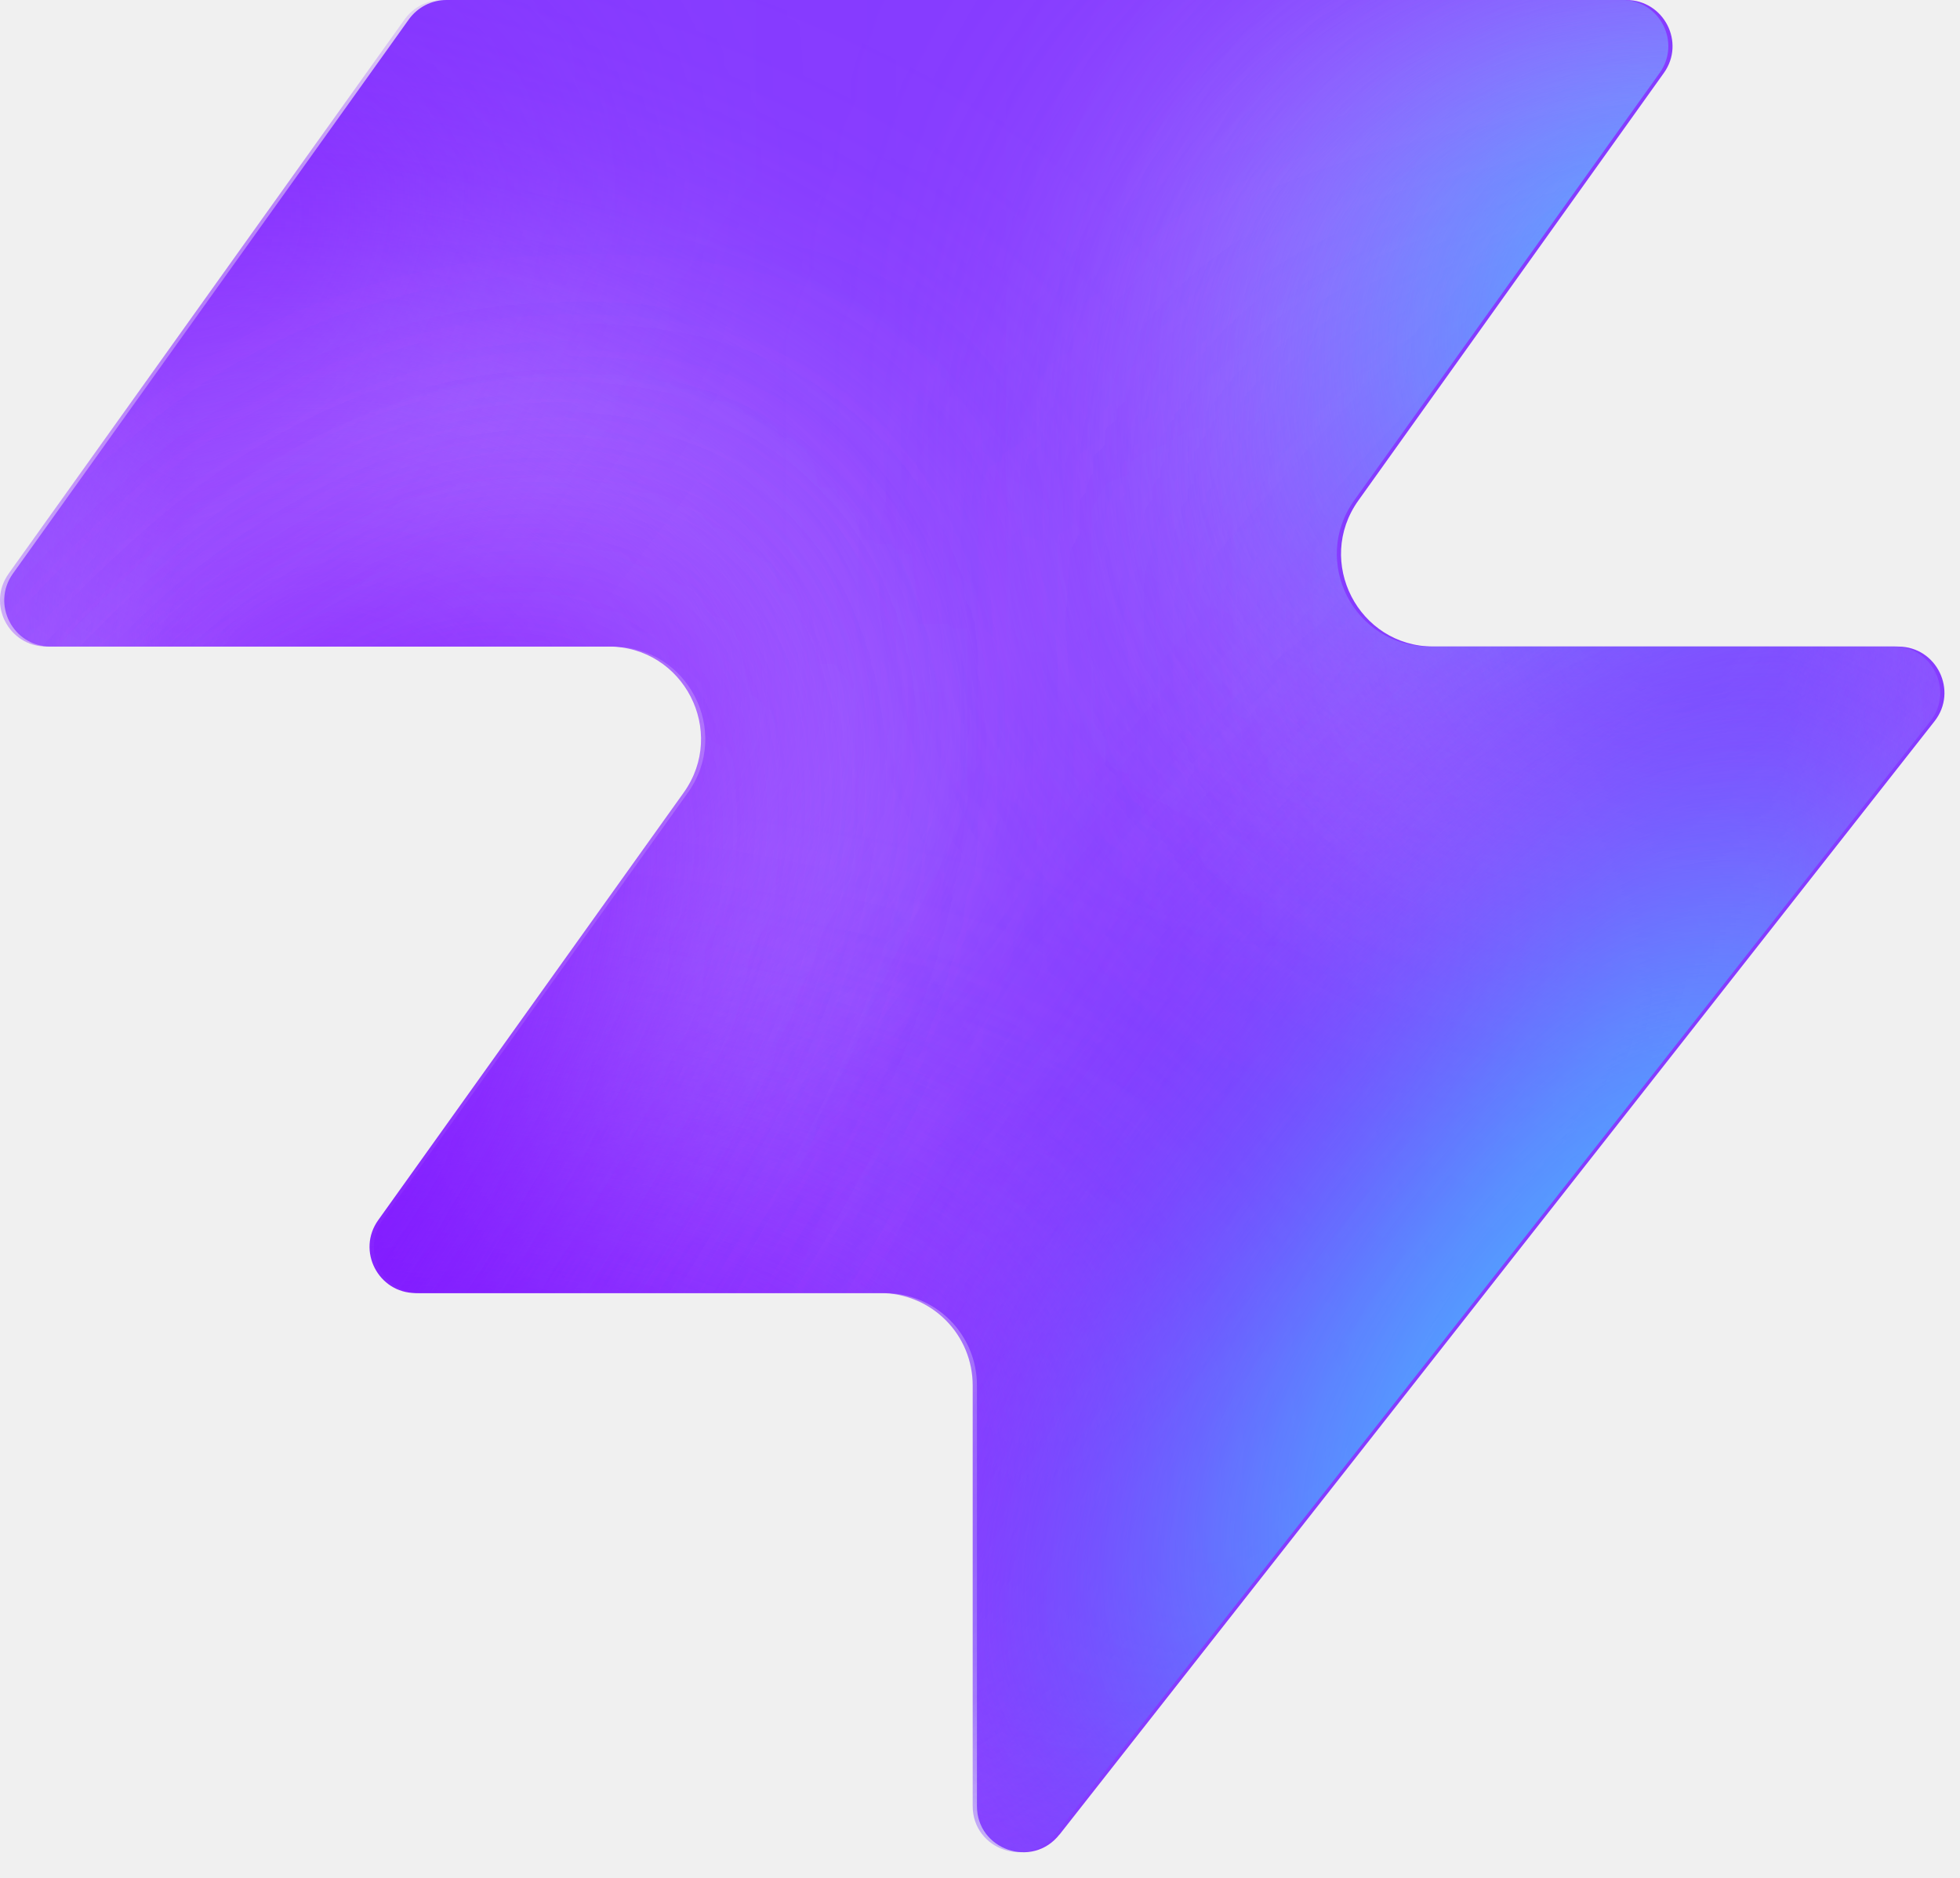
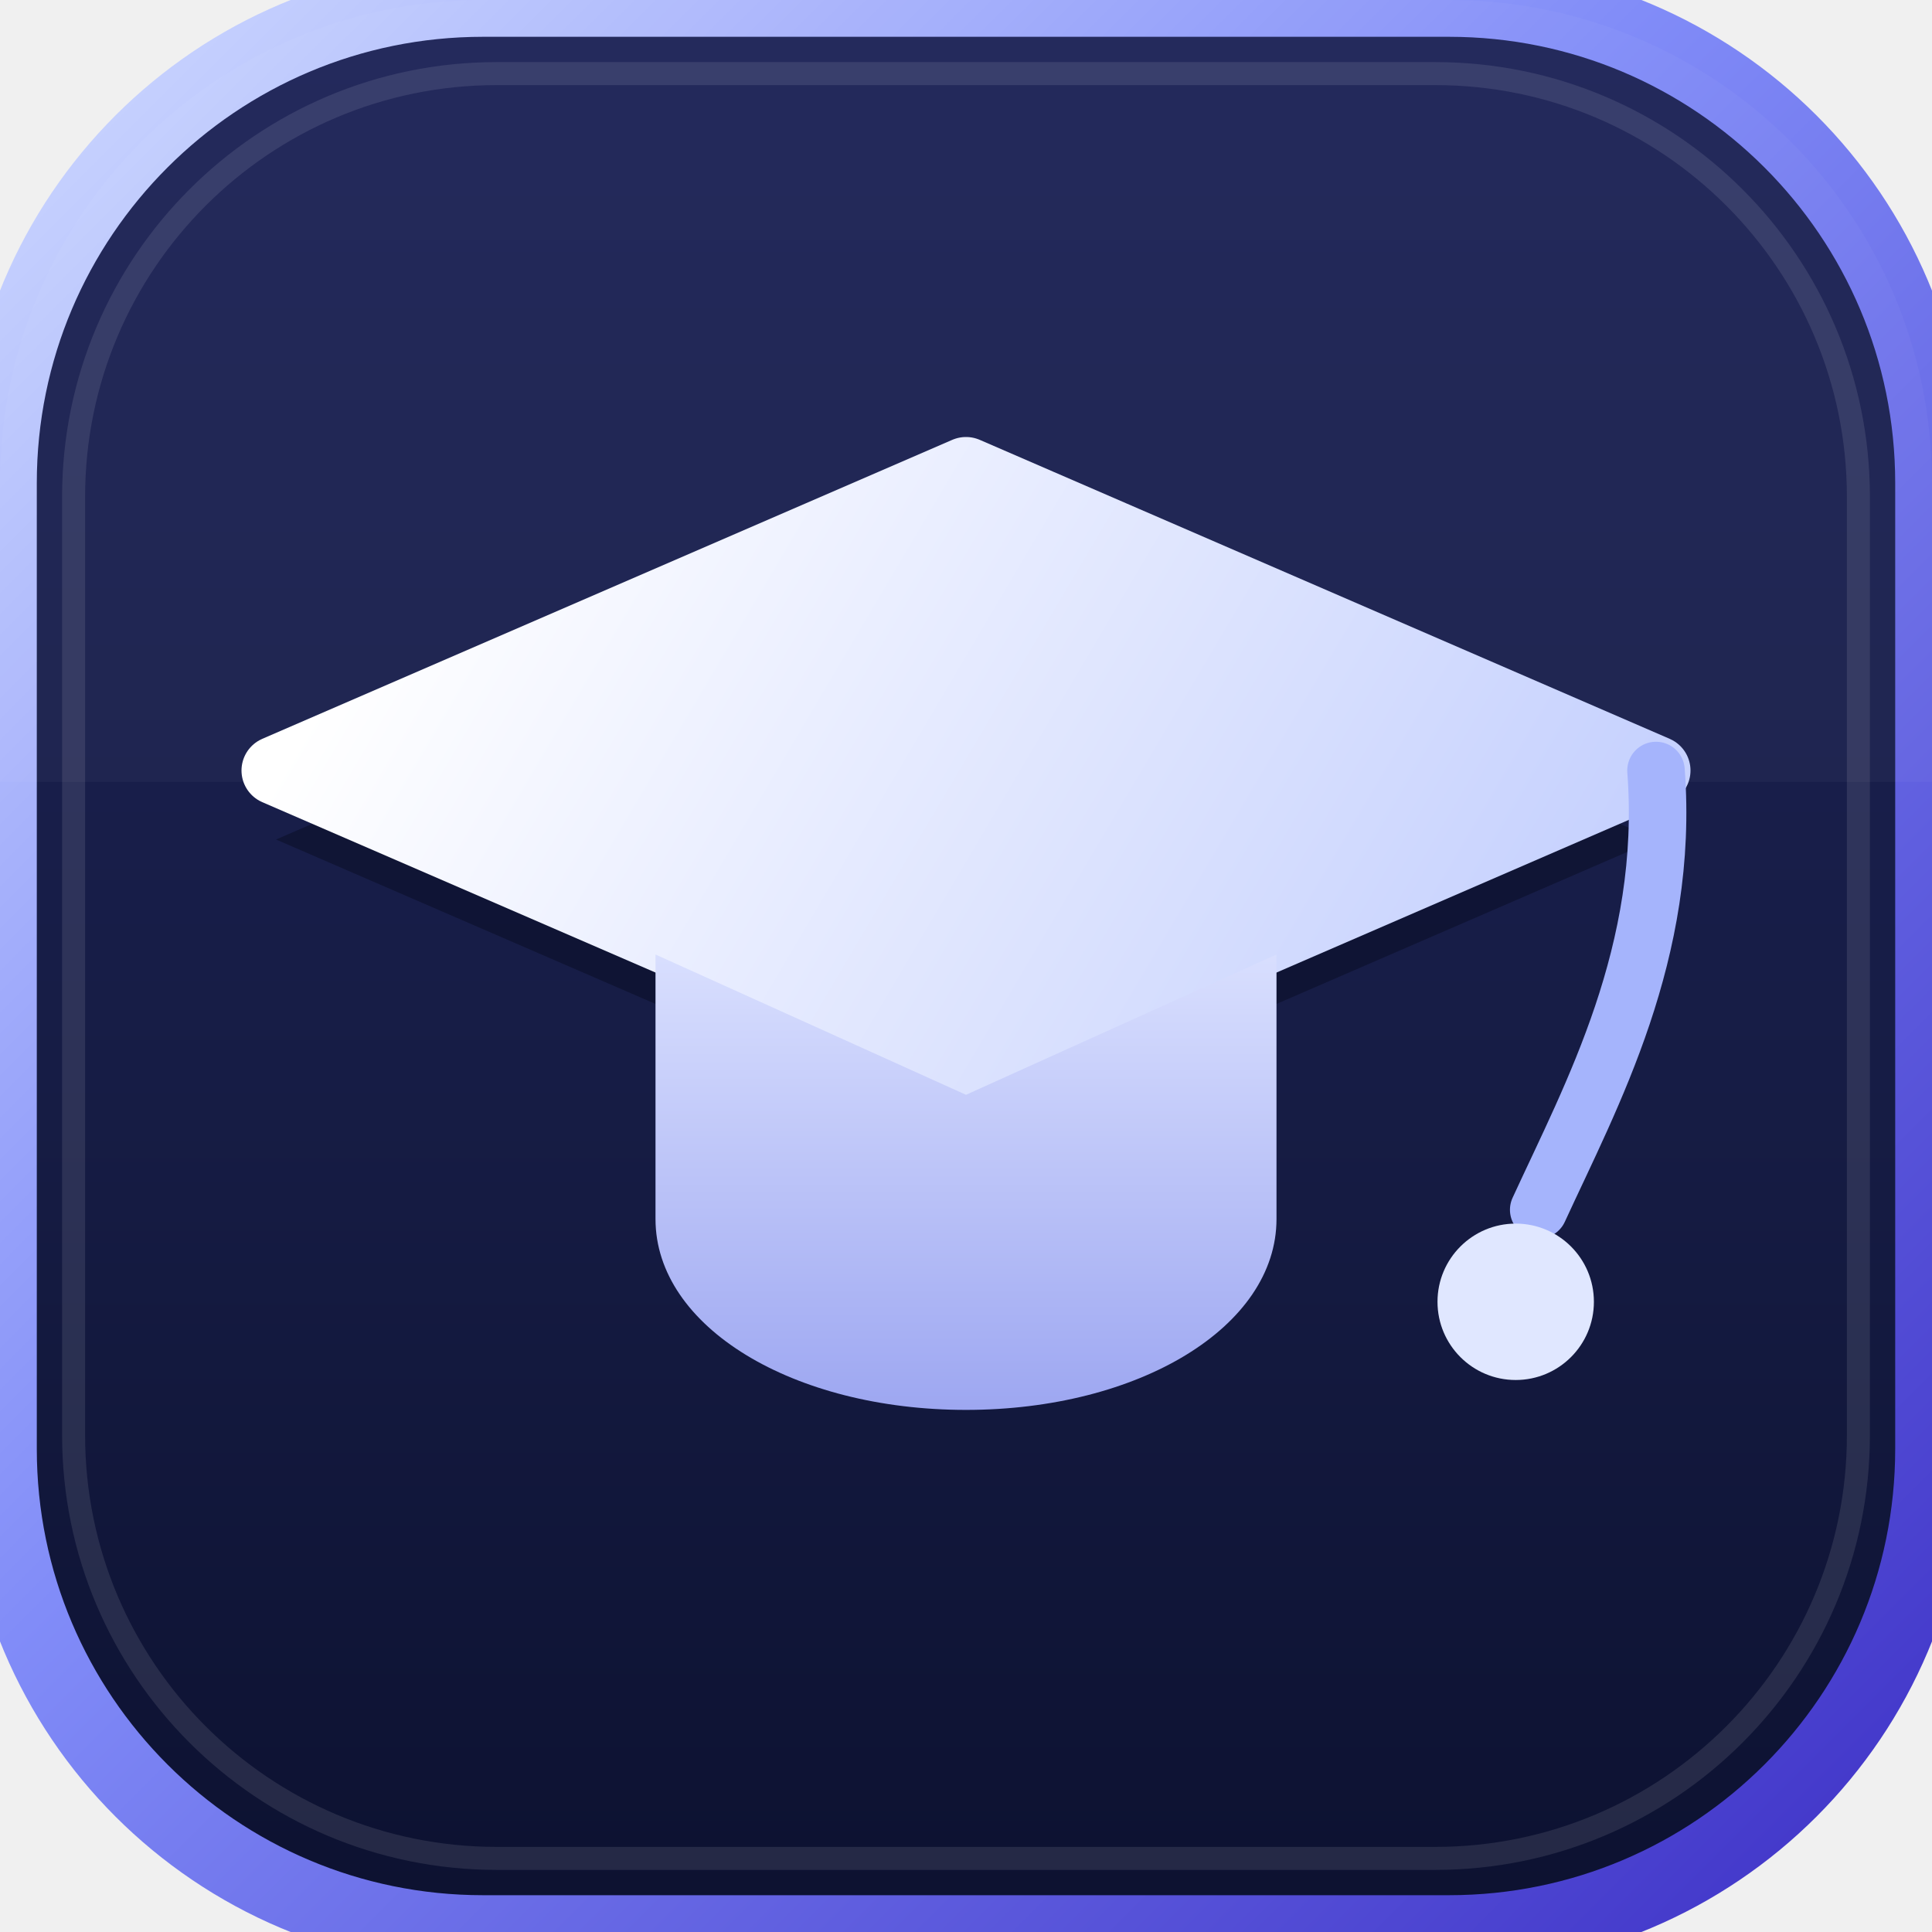
- <svg xmlns="http://www.w3.org/2000/svg" width="48" height="46" fill="none" viewBox="0 0 48 46">
-   <path fill="#863bff" d="M25.946 44.938c-.664.845-2.021.375-2.021-.698V33.937a2.26 2.26 0 0 0-2.262-2.262H10.287c-.92 0-1.456-1.04-.92-1.788l7.48-10.471c1.07-1.497 0-3.578-1.842-3.578H1.237c-.92 0-1.456-1.04-.92-1.788L10.013.474c.214-.297.556-.474.92-.474h28.894c.92 0 1.456 1.04.92 1.788l-7.48 10.471c-1.07 1.498 0 3.579 1.842 3.579h11.377c.943 0 1.473 1.088.89 1.83L25.947 44.94z" style="fill:#863bff;fill:color(display-p3 .525 .23 1);fill-opacity:1" />
-   <mask id="a" width="48" height="46" x="0" y="0" maskUnits="userSpaceOnUse" style="mask-type:alpha">
-     <path fill="#000" d="M25.842 44.938c-.664.844-2.021.375-2.021-.698V33.937a2.26 2.26 0 0 0-2.262-2.262H10.183c-.92 0-1.456-1.04-.92-1.788l7.48-10.471c1.07-1.498 0-3.579-1.842-3.579H1.133c-.92 0-1.456-1.04-.92-1.787L9.91.473c.214-.297.556-.474.92-.474h28.894c.92 0 1.456 1.04.92 1.788l-7.48 10.471c-1.07 1.498 0 3.578 1.842 3.578h11.377c.943 0 1.473 1.088.89 1.832L25.843 44.94z" style="fill:#000;fill-opacity:1" />
-   </mask>
-   <g mask="url(#a)">
-     <g filter="url(#b)">
-       <ellipse cx="5.508" cy="14.704" fill="#ede6ff" rx="5.508" ry="14.704" style="fill:#ede6ff;fill:color(display-p3 .927 .903 1);fill-opacity:1" transform="matrix(.00324 1 1 -.00324 -4.47 31.516)" />
-     </g>
-     <g filter="url(#c)">
-       <ellipse cx="10.399" cy="29.851" fill="#ede6ff" rx="10.399" ry="29.851" style="fill:#ede6ff;fill:color(display-p3 .927 .903 1);fill-opacity:1" transform="matrix(.00324 1 1 -.00324 -39.328 7.883)" />
-     </g>
-     <g filter="url(#d)">
-       <ellipse cx="5.508" cy="30.487" fill="#7e14ff" rx="5.508" ry="30.487" style="fill:#7e14ff;fill:color(display-p3 .492 .077 1);fill-opacity:1" transform="rotate(89.814 -25.913 -14.639)scale(1 -1)" />
-     </g>
-     <g filter="url(#e)">
-       <ellipse cx="5.508" cy="30.599" fill="#7e14ff" rx="5.508" ry="30.599" style="fill:#7e14ff;fill:color(display-p3 .492 .077 1);fill-opacity:1" transform="rotate(89.814 -32.644 -3.334)scale(1 -1)" />
-     </g>
-     <g filter="url(#f)">
-       <ellipse cx="5.508" cy="30.599" fill="#7e14ff" rx="5.508" ry="30.599" style="fill:#7e14ff;fill:color(display-p3 .492 .077 1);fill-opacity:1" transform="matrix(.00324 1 1 -.00324 -34.34 30.47)" />
-     </g>
-     <g filter="url(#g)">
-       <ellipse cx="14.072" cy="22.078" fill="#ede6ff" rx="14.072" ry="22.078" style="fill:#ede6ff;fill:color(display-p3 .927 .903 1);fill-opacity:1" transform="rotate(93.35 24.506 48.493)scale(-1 1)" />
-     </g>
-     <g filter="url(#h)">
-       <ellipse cx="3.47" cy="21.501" fill="#7e14ff" rx="3.47" ry="21.501" style="fill:#7e14ff;fill:color(display-p3 .492 .077 1);fill-opacity:1" transform="rotate(89.009 28.708 47.59)scale(-1 1)" />
-     </g>
-     <g filter="url(#i)">
-       <ellipse cx="3.47" cy="21.501" fill="#7e14ff" rx="3.47" ry="21.501" style="fill:#7e14ff;fill:color(display-p3 .492 .077 1);fill-opacity:1" transform="rotate(89.009 28.708 47.59)scale(-1 1)" />
-     </g>
-     <g filter="url(#j)">
-       <ellipse cx=".387" cy="8.972" fill="#7e14ff" rx="4.407" ry="29.108" style="fill:#7e14ff;fill:color(display-p3 .492 .077 1);fill-opacity:1" transform="rotate(39.51 .387 8.972)" />
-     </g>
-     <g filter="url(#k)">
-       <ellipse cx="47.523" cy="-6.092" fill="#7e14ff" rx="4.407" ry="29.108" style="fill:#7e14ff;fill:color(display-p3 .492 .077 1);fill-opacity:1" transform="rotate(37.892 47.523 -6.092)" />
-     </g>
-     <g filter="url(#l)">
-       <ellipse cx="41.412" cy="6.333" fill="#47bfff" rx="5.971" ry="9.665" style="fill:#47bfff;fill:color(display-p3 .28 .748 1);fill-opacity:1" transform="rotate(37.892 41.412 6.333)" />
-     </g>
-     <g filter="url(#m)">
-       <ellipse cx="-1.879" cy="38.332" fill="#7e14ff" rx="4.407" ry="29.108" style="fill:#7e14ff;fill:color(display-p3 .492 .077 1);fill-opacity:1" transform="rotate(37.892 -1.88 38.332)" />
-     </g>
-     <g filter="url(#n)">
-       <ellipse cx="-1.879" cy="38.332" fill="#7e14ff" rx="4.407" ry="29.108" style="fill:#7e14ff;fill:color(display-p3 .492 .077 1);fill-opacity:1" transform="rotate(37.892 -1.88 38.332)" />
-     </g>
-     <g filter="url(#o)">
-       <ellipse cx="35.651" cy="29.907" fill="#7e14ff" rx="4.407" ry="29.108" style="fill:#7e14ff;fill:color(display-p3 .492 .077 1);fill-opacity:1" transform="rotate(37.892 35.651 29.907)" />
-     </g>
-     <g filter="url(#p)">
-       <ellipse cx="38.418" cy="32.4" fill="#47bfff" rx="5.971" ry="15.297" style="fill:#47bfff;fill:color(display-p3 .28 .748 1);fill-opacity:1" transform="rotate(37.892 38.418 32.4)" />
-     </g>
-   </g>
+ <svg xmlns="http://www.w3.org/2000/svg" viewBox="6 6 84 84" width="96" height="96" fill="none" role="img" aria-label="CampusFlow">
  <defs>
-     <filter id="b" width="60.045" height="41.654" x="-19.77" y="16.149" color-interpolation-filters="sRGB" filterUnits="userSpaceOnUse">
-       <feFlood flood-opacity="0" result="BackgroundImageFix" />
-       <feBlend in="SourceGraphic" in2="BackgroundImageFix" result="shape" />
-       <feGaussianBlur result="effect1_foregroundBlur_2002_17158" stdDeviation="7.659" />
-     </filter>
-     <filter id="c" width="90.34" height="51.437" x="-54.613" y="-7.533" color-interpolation-filters="sRGB" filterUnits="userSpaceOnUse">
-       <feFlood flood-opacity="0" result="BackgroundImageFix" />
-       <feBlend in="SourceGraphic" in2="BackgroundImageFix" result="shape" />
-       <feGaussianBlur result="effect1_foregroundBlur_2002_17158" stdDeviation="7.659" />
-     </filter>
-     <filter id="d" width="79.355" height="29.4" x="-49.64" y="2.03" color-interpolation-filters="sRGB" filterUnits="userSpaceOnUse">
-       <feFlood flood-opacity="0" result="BackgroundImageFix" />
-       <feBlend in="SourceGraphic" in2="BackgroundImageFix" result="shape" />
-       <feGaussianBlur result="effect1_foregroundBlur_2002_17158" stdDeviation="4.596" />
-     </filter>
-     <filter id="e" width="79.579" height="29.4" x="-45.045" y="20.029" color-interpolation-filters="sRGB" filterUnits="userSpaceOnUse">
-       <feFlood flood-opacity="0" result="BackgroundImageFix" />
-       <feBlend in="SourceGraphic" in2="BackgroundImageFix" result="shape" />
-       <feGaussianBlur result="effect1_foregroundBlur_2002_17158" stdDeviation="4.596" />
-     </filter>
-     <filter id="f" width="79.579" height="29.4" x="-43.513" y="21.178" color-interpolation-filters="sRGB" filterUnits="userSpaceOnUse">
-       <feFlood flood-opacity="0" result="BackgroundImageFix" />
-       <feBlend in="SourceGraphic" in2="BackgroundImageFix" result="shape" />
-       <feGaussianBlur result="effect1_foregroundBlur_2002_17158" stdDeviation="4.596" />
-     </filter>
-     <filter id="g" width="74.749" height="58.852" x="15.756" y="-17.901" color-interpolation-filters="sRGB" filterUnits="userSpaceOnUse">
-       <feFlood flood-opacity="0" result="BackgroundImageFix" />
-       <feBlend in="SourceGraphic" in2="BackgroundImageFix" result="shape" />
-       <feGaussianBlur result="effect1_foregroundBlur_2002_17158" stdDeviation="7.659" />
-     </filter>
-     <filter id="h" width="61.377" height="25.362" x="23.548" y="2.284" color-interpolation-filters="sRGB" filterUnits="userSpaceOnUse">
-       <feFlood flood-opacity="0" result="BackgroundImageFix" />
-       <feBlend in="SourceGraphic" in2="BackgroundImageFix" result="shape" />
-       <feGaussianBlur result="effect1_foregroundBlur_2002_17158" stdDeviation="4.596" />
-     </filter>
-     <filter id="i" width="61.377" height="25.362" x="23.548" y="2.284" color-interpolation-filters="sRGB" filterUnits="userSpaceOnUse">
-       <feFlood flood-opacity="0" result="BackgroundImageFix" />
-       <feBlend in="SourceGraphic" in2="BackgroundImageFix" result="shape" />
-       <feGaussianBlur result="effect1_foregroundBlur_2002_17158" stdDeviation="4.596" />
-     </filter>
-     <filter id="j" width="56.045" height="63.649" x="-27.636" y="-22.853" color-interpolation-filters="sRGB" filterUnits="userSpaceOnUse">
-       <feFlood flood-opacity="0" result="BackgroundImageFix" />
-       <feBlend in="SourceGraphic" in2="BackgroundImageFix" result="shape" />
-       <feGaussianBlur result="effect1_foregroundBlur_2002_17158" stdDeviation="4.596" />
-     </filter>
-     <filter id="k" width="54.814" height="64.646" x="20.116" y="-38.415" color-interpolation-filters="sRGB" filterUnits="userSpaceOnUse">
-       <feFlood flood-opacity="0" result="BackgroundImageFix" />
-       <feBlend in="SourceGraphic" in2="BackgroundImageFix" result="shape" />
-       <feGaussianBlur result="effect1_foregroundBlur_2002_17158" stdDeviation="4.596" />
-     </filter>
-     <filter id="l" width="33.541" height="35.313" x="24.641" y="-11.323" color-interpolation-filters="sRGB" filterUnits="userSpaceOnUse">
-       <feFlood flood-opacity="0" result="BackgroundImageFix" />
-       <feBlend in="SourceGraphic" in2="BackgroundImageFix" result="shape" />
-       <feGaussianBlur result="effect1_foregroundBlur_2002_17158" stdDeviation="4.596" />
-     </filter>
-     <filter id="m" width="54.814" height="64.646" x="-29.286" y="6.009" color-interpolation-filters="sRGB" filterUnits="userSpaceOnUse">
-       <feFlood flood-opacity="0" result="BackgroundImageFix" />
-       <feBlend in="SourceGraphic" in2="BackgroundImageFix" result="shape" />
-       <feGaussianBlur result="effect1_foregroundBlur_2002_17158" stdDeviation="4.596" />
-     </filter>
-     <filter id="n" width="54.814" height="64.646" x="-29.286" y="6.009" color-interpolation-filters="sRGB" filterUnits="userSpaceOnUse">
-       <feFlood flood-opacity="0" result="BackgroundImageFix" />
-       <feBlend in="SourceGraphic" in2="BackgroundImageFix" result="shape" />
-       <feGaussianBlur result="effect1_foregroundBlur_2002_17158" stdDeviation="4.596" />
-     </filter>
-     <filter id="o" width="54.814" height="64.646" x="8.244" y="-2.416" color-interpolation-filters="sRGB" filterUnits="userSpaceOnUse">
-       <feFlood flood-opacity="0" result="BackgroundImageFix" />
-       <feBlend in="SourceGraphic" in2="BackgroundImageFix" result="shape" />
-       <feGaussianBlur result="effect1_foregroundBlur_2002_17158" stdDeviation="4.596" />
-     </filter>
-     <filter id="p" width="39.409" height="43.623" x="18.713" y="10.588" color-interpolation-filters="sRGB" filterUnits="userSpaceOnUse">
-       <feFlood flood-opacity="0" result="BackgroundImageFix" />
-       <feBlend in="SourceGraphic" in2="BackgroundImageFix" result="shape" />
-       <feGaussianBlur result="effect1_foregroundBlur_2002_17158" stdDeviation="4.596" />
-     </filter>
+     <linearGradient id="cfm-core" x1="48" y1="6" x2="48" y2="90" gradientUnits="userSpaceOnUse">
+       <stop offset="0%" stop-color="#1D2358" />
+       <stop offset="58%" stop-color="#161C44" />
+       <stop offset="100%" stop-color="#0C1130" />
+     </linearGradient>
+     <linearGradient id="cfm-edge" x1="10" y1="10" x2="86" y2="86" gradientUnits="userSpaceOnUse">
+       <stop offset="0%" stop-color="#C7D2FE" />
+       <stop offset="42%" stop-color="#818CF8" />
+       <stop offset="100%" stop-color="#4338CA" />
+     </linearGradient>
+     <linearGradient id="cfm-plate" x1="26" y1="26" x2="70" y2="52" gradientUnits="userSpaceOnUse">
+       <stop offset="0%" stop-color="#FFFFFF" />
+       <stop offset="100%" stop-color="#C7D2FE" />
+     </linearGradient>
+     <linearGradient id="cfm-head" x1="48" y1="46" x2="48" y2="69" gradientUnits="userSpaceOnUse">
+       <stop offset="0%" stop-color="#DDE3FF" />
+       <stop offset="100%" stop-color="#98A2F0" />
+     </linearGradient>
  </defs>
+   <rect x="6" y="6" width="84" height="84" rx="21" fill="url(#cfm-core)" />
+   <rect x="6" y="6" width="84" height="84" rx="21" fill="none" stroke="url(#cfm-edge)" stroke-width="3.2" />
+   <rect x="9.2" y="9.2" width="77.6" height="77.6" rx="18.4" fill="none" stroke="#FFFFFF" stroke-opacity="0.10" />
+   <path d="M6 27 A21 21 0 0 1 27 6 H69 A21 21 0 0 1 90 27 V40 H6 Z" fill="#FFFFFF" fill-opacity="0.035" />
+   <path d="M48 26.5 L78 39.5 L48 52.5 L18 39.5 Z" fill="#070B22" opacity="0.5" transform="translate(0 3)" />
+   <path d="M48 26.5 L78 39.5 L48 52.5 L18 39.5 Z" fill="url(#cfm-plate)" stroke="url(#cfm-plate)" stroke-width="3" stroke-linejoin="round" />
+   <path d="M34.5 47.5 V59 C34.5 63.7 40.5 67.3 48 67.3 C55.5 67.3 61.5 63.7 61.5 59 V47.5 L48 53.6 Z" fill="url(#cfm-head)" />
+   <path d="M78 39.5 C78.6 47.4 75.2 53.6 72.9 58.6" stroke="#A5B4FC" stroke-width="2.5" stroke-linecap="round" />
+   <circle cx="71.9" cy="62.6" r="3.4" fill="#E0E7FF" />
</svg>
